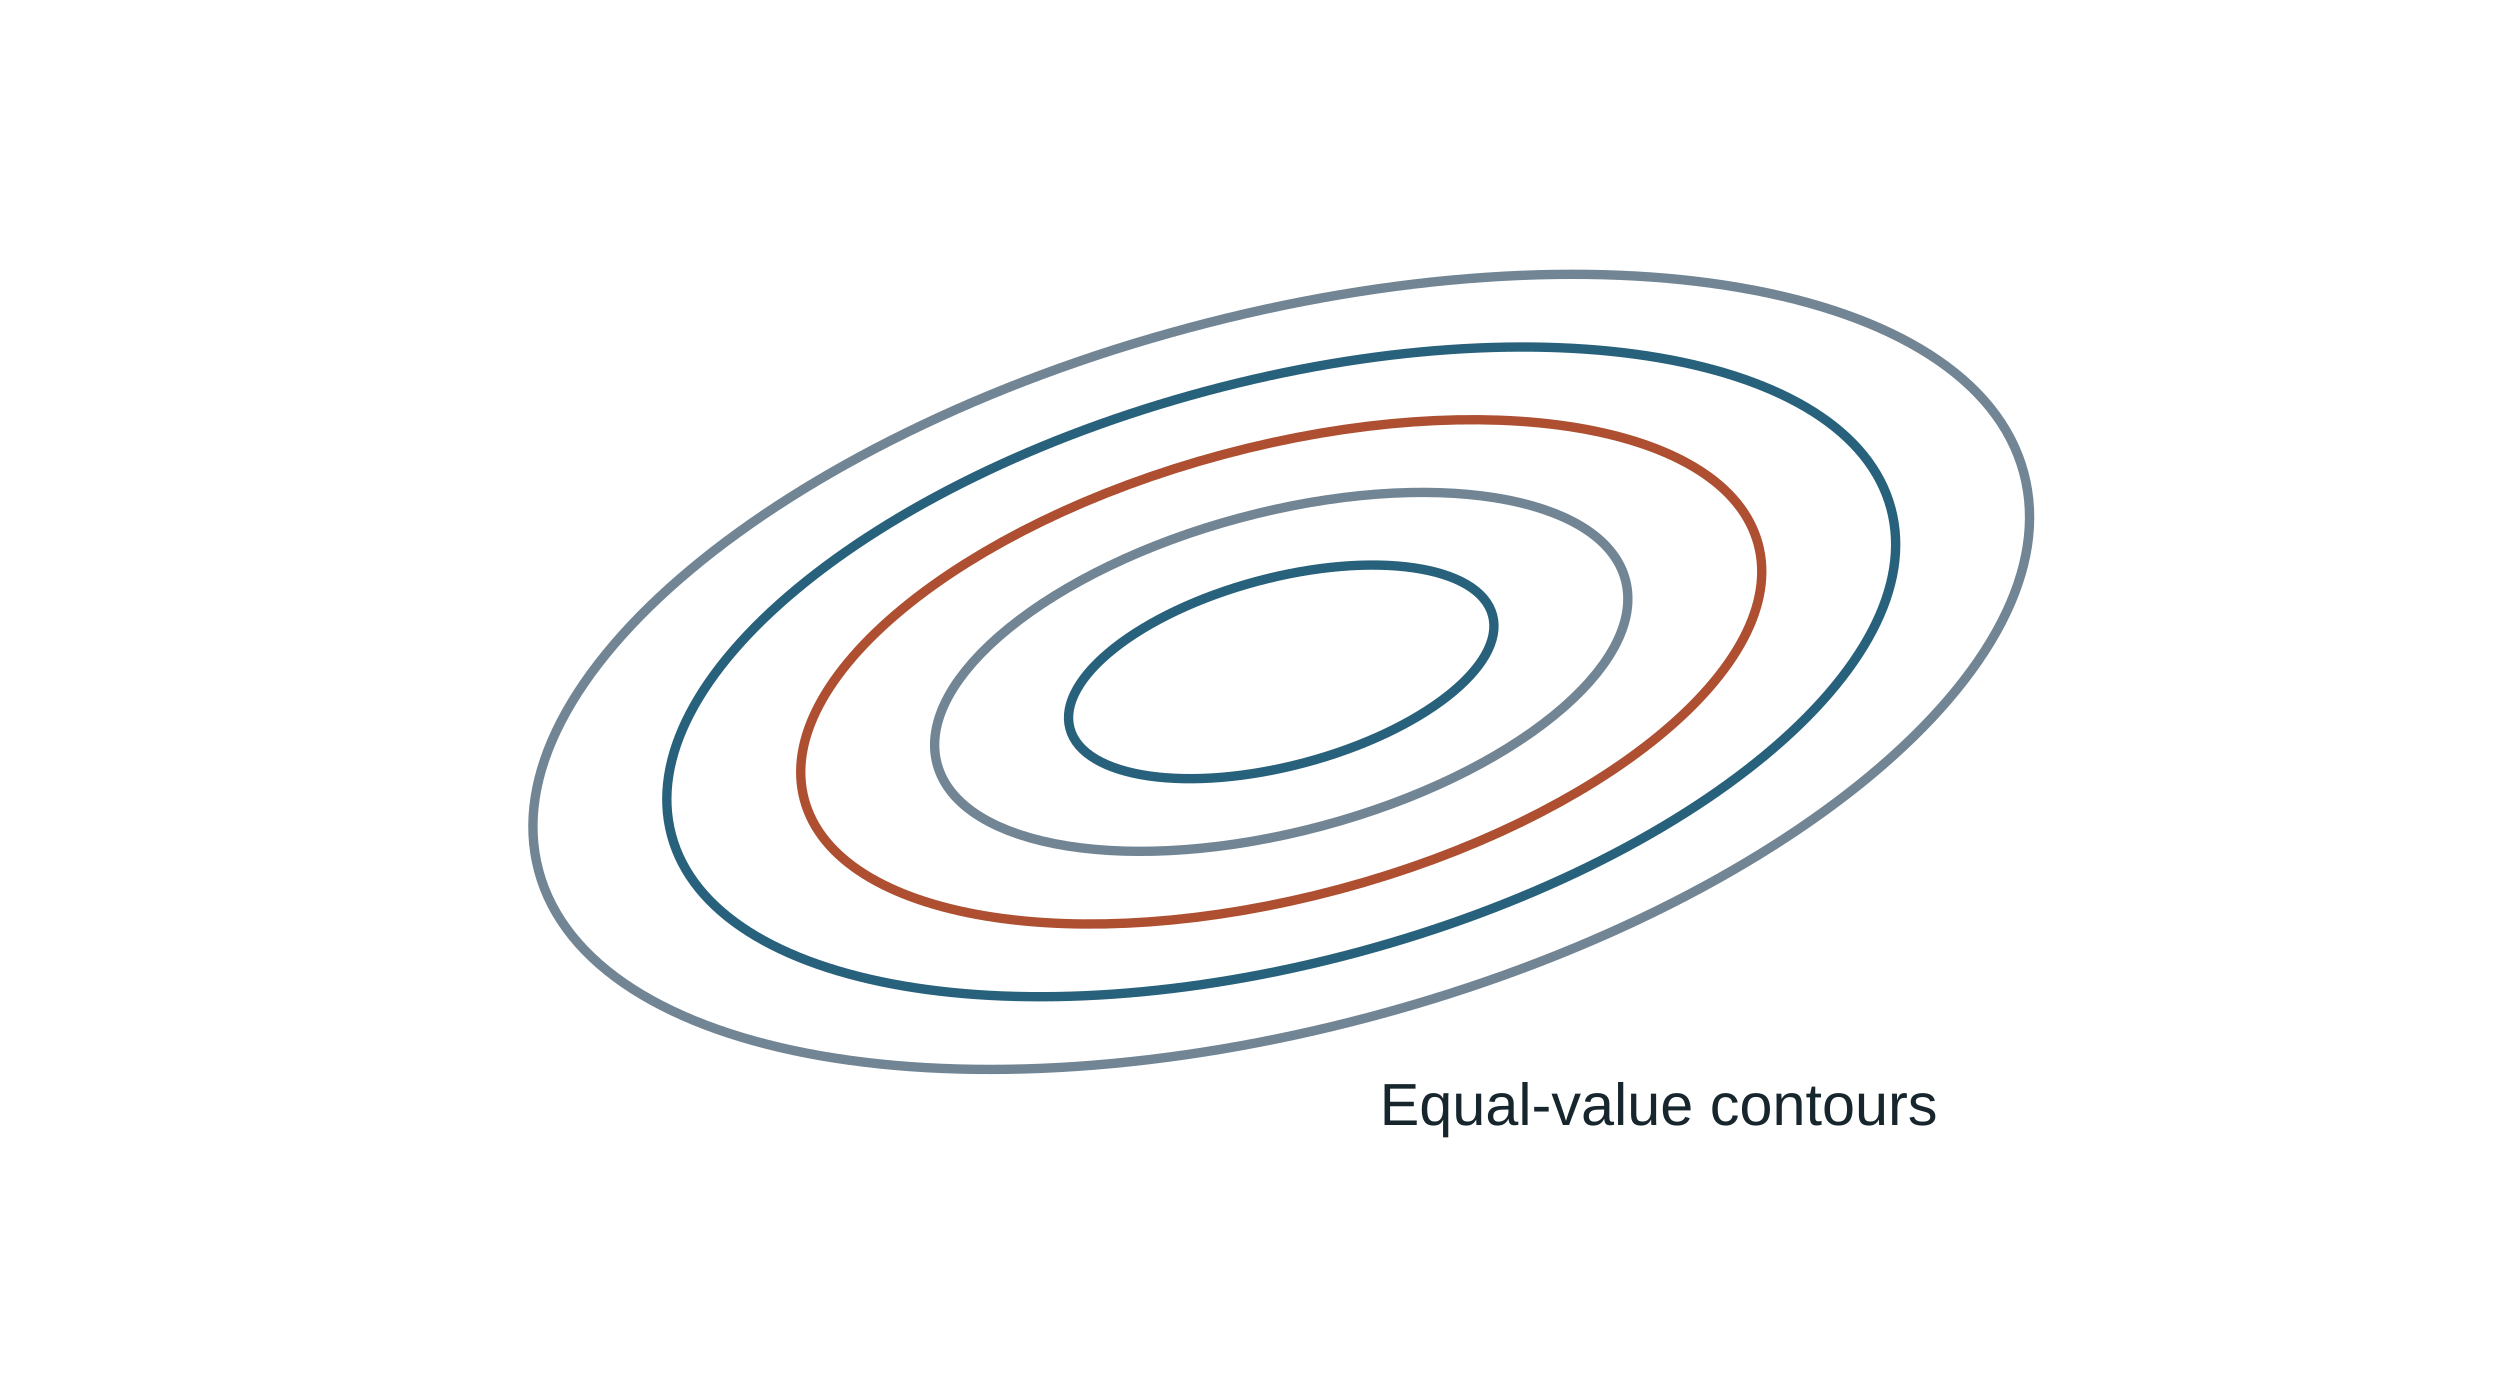
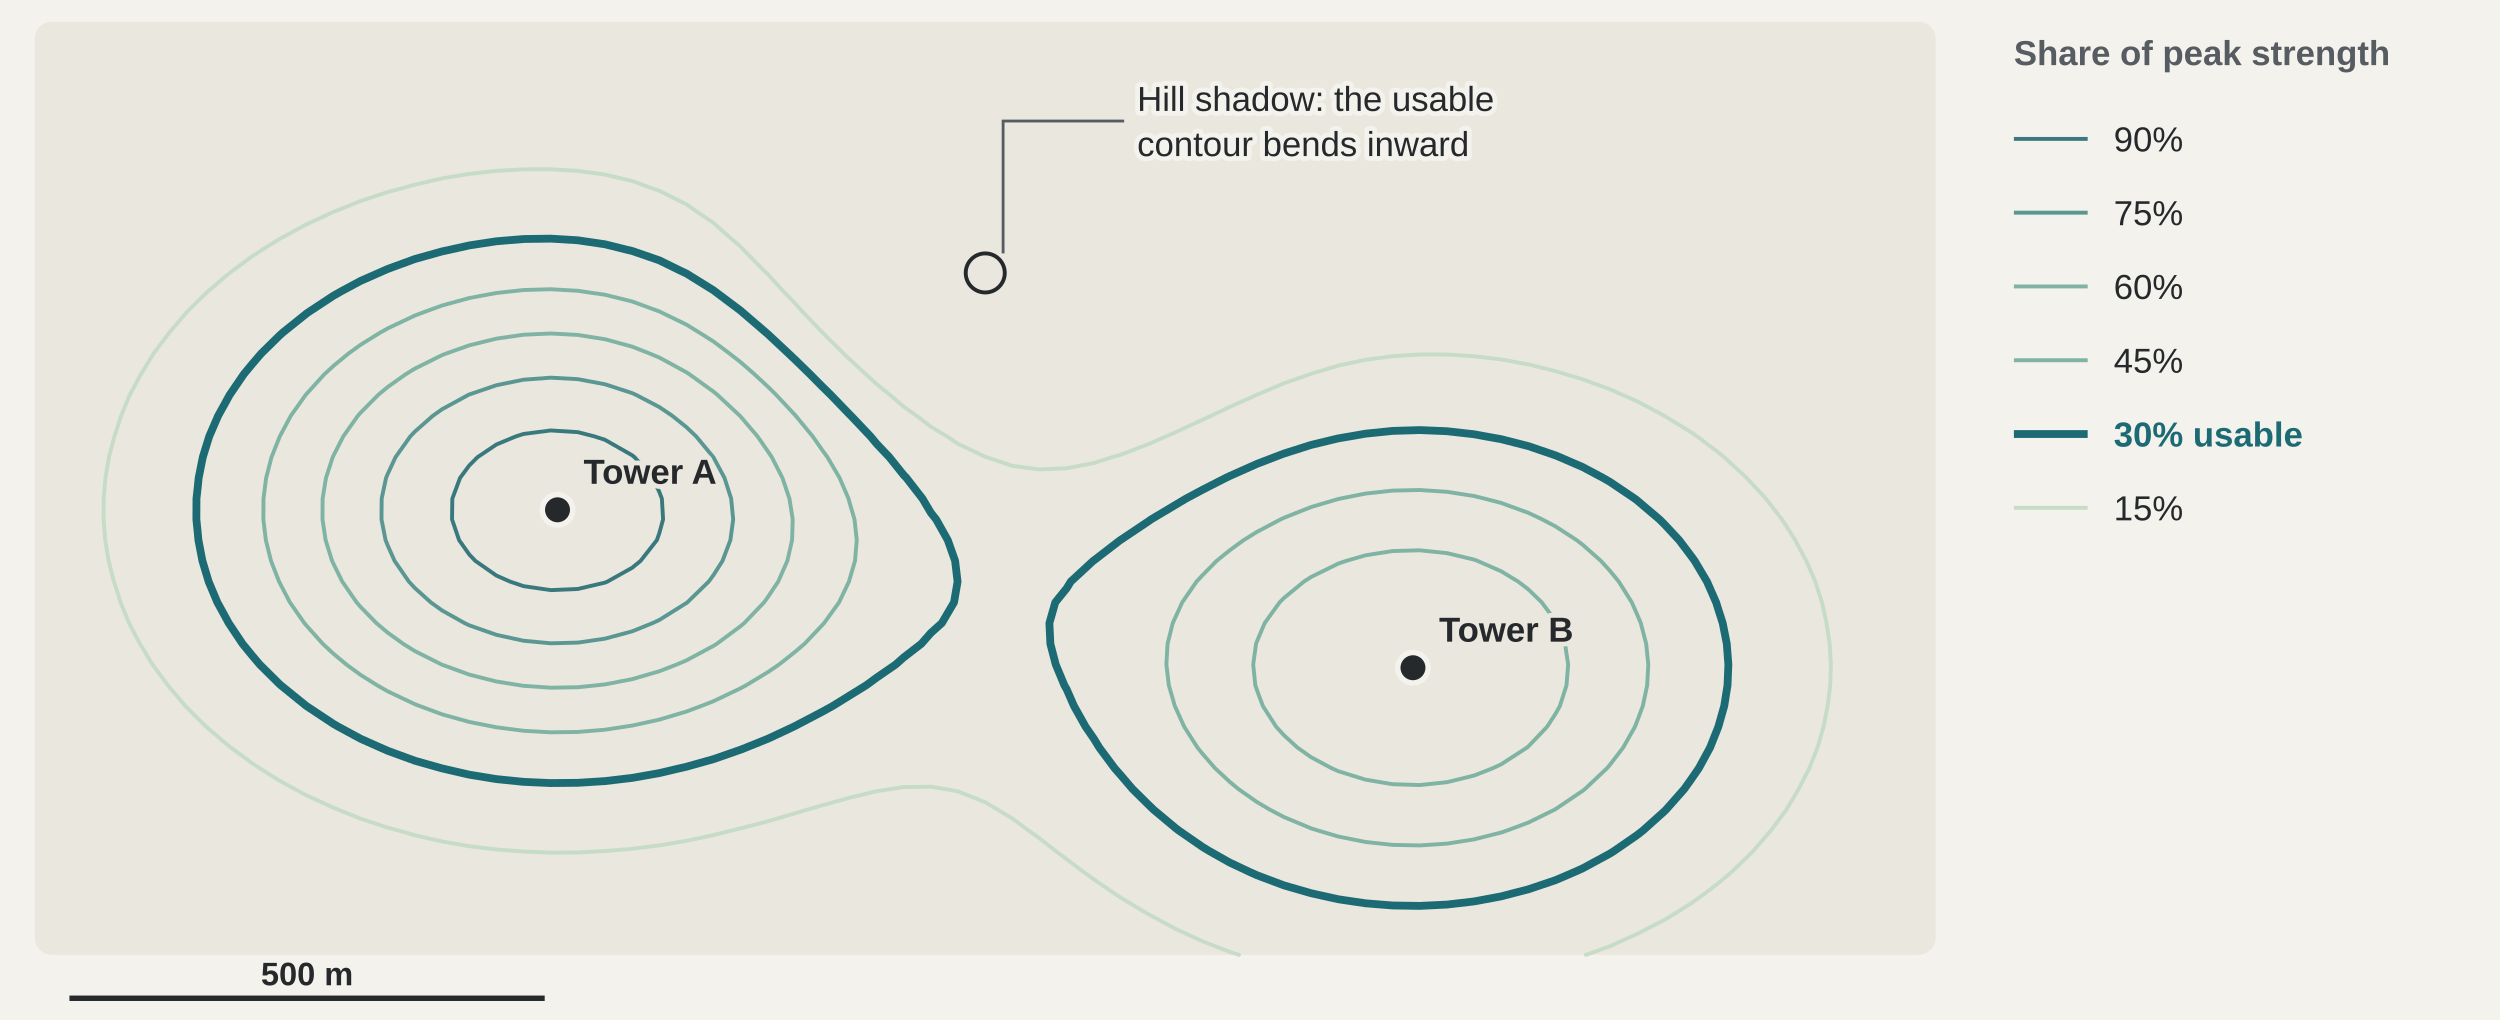
- <svg xmlns="http://www.w3.org/2000/svg" aria-labelledby="g-contour-field-contour-field-title g-contour-field-contour-field-desc" role="img" viewBox="0 0 800 440">
-   <g data-part="drawing">
-     <ellipse cx="410" cy="215" fill="none" rx="70" ry="30" stroke="#28617b" stroke-width="3" transform="rotate(-15 410 215)" />
-     <ellipse cx="410" cy="215" fill="none" rx="114" ry="51" stroke="#718594" stroke-width="3" transform="rotate(-15 410 215)" />
-     <ellipse cx="410" cy="215" fill="none" rx="158" ry="72" stroke="#ae4f31" stroke-width="3" transform="rotate(-15 410 215)" />
-     <ellipse cx="410" cy="215" fill="none" rx="202" ry="93" stroke="#28617b" stroke-width="3" transform="rotate(-15 410 215)" />
-     <ellipse cx="410" cy="215" fill="none" rx="246" ry="114" stroke="#718594" stroke-width="3" transform="rotate(-15 410 215)" />
-     <text fill="#17252d" font-family="Arial, sans-serif" font-size="19" text-anchor="end" x="620" y="360">Equal-value contours</text>
+ <svg xmlns="http://www.w3.org/2000/svg" viewBox="0 0 1152 470" width="1152" height="470" role="img" aria-labelledby="contour-field-fig-title contour-field-fig-desc" id="contour-field-fig" class="ss-fig" font-family="&quot;Segoe UI&quot;,&quot;Helvetica Neue&quot;,&quot;Liberation Sans&quot;,Arial,sans-serif,&quot;Hiragino Sans&quot;,&quot;Noto Sans JP&quot;,&quot;Yu Gothic&quot;,&quot;Meiryo&quot;,&quot;IPAGothic&quot;,sans-serif" style="overflow:visible;">
+   <rect x="0" y="0" width="1152" height="470" fill="#f4f2ec" />
+   <rect x="16" y="10" width="876" height="430" rx="8" fill="#eae7df" />
+   <g class="ss-contours">
+     <g class="ss-contour" data-level="0.15">
+       <path d="M570.93 440L566.63 438.6L554.11 433.75L546.95 430.44L541.6 427.97L529.09 421.25L528.47 420.89L516.57 413.71L512.93 411.33L504.06 405.2L499.25 401.78L491.54 395.92L486.55 392.22L479.03 386.3L473.93 382.67L466.51 377.18L459.74 373.11L454 369.67L441.49 364.69L435.33 363.56L428.97 362.5L416.46 362.68L410.77 363.56L403.94 364.58L391.43 367.61L378.91 371.07L371.9 373.11L366.4 374.75L353.89 378.43L341.37 381.7L337.27 382.67L328.86 384.79L316.34 387.45L303.83 389.55L291.31 391.12L278.8 392.17L277.74 392.22L266.29 392.82L253.77 392.9L241.26 392.4L239.27 392.22L228.74 391.42L216.23 389.91L203.71 387.76L191.2 384.89L183.52 382.67L178.69 381.37L166.17 377.26L155.96 373.11L153.66 372.2L141.14 366.44L135.77 363.56L128.63 359.64L119.67 354L116.11 351.63L106.35 344.44L103.6 342.24L95.05 334.89L91.09 331.03L85.43 325.33L78.57 317.22L77.36 315.78L70.27 306.22L66.06 299.19L64.47 296.67L59.44 287.11L55.55 277.56L53.54 271.08L52.48 268L50.05 258.44L48.49 248.89L47.74 239.33L47.77 229.78L48.58 220.22L50.2 210.67L52.71 201.11L53.54 198.73L55.81 191.56L59.78 182L64.92 172.44L66.06 170.64L70.76 162.89L77.97 153.33L78.57 152.63L86.12 143.78L91.09 138.82L95.85 134.22L103.6 127.6L107.27 124.67L116.11 118.2L120.8 115.11L128.63 110.21L137.17 105.56L141.14 103.43L153.66 97.63L157.8 96L166.17 92.61L178.69 88.48L186.38 86.44L191.2 85.07L203.71 82.21L216.23 80.13L228.74 78.74L241.26 78.03L253.77 78L266.29 78.75L278.8 80.45L291.31 83.4L299.52 86.44L303.83 87.9L316.34 94.21L318.86 96L328.86 102.75L331.93 105.56L341.37 113.76L342.6 115.11L352.01 124.67L353.89 126.45L360.95 134.22L366.4 139.83L369.94 143.78L378.91 153.13L379.11 153.33L388.72 162.89L391.43 165.51L399 172.44L403.94 176.98L410.09 182L416.46 187.4L422.31 191.56L428.97 196.66L436.4 201.11L441.49 204.52L454 210.49L454.61 210.67L466.51 214.66L479.03 216.32L491.54 215.77L504.06 213.34L512.52 210.67L516.57 209.48L529.09 204.7L537.26 201.11L541.6 199.22L554.11 193.42L558.18 191.56L566.63 187.52L578.99 182L579.14 181.93L591.66 176.62L603.64 172.44L604.17 172.24L616.69 168.47L629.2 165.79L641.71 164.12L654.23 163.34L666.74 163.37L679.26 164.14L691.77 165.64L704.29 167.91L716.8 171.01L721.42 172.44L729.31 174.78L741.83 179.39L747.75 182L754.34 184.91L766.86 191.55L779.37 199.25L782.05 201.11L791.89 208.52L794.51 210.67L804.4 219.78L804.86 220.22L813.72 229.78L816.91 233.89L821.13 239.33L827.24 248.89L829.43 253.09L832.35 258.44L836.48 268L839.54 277.56L841.67 287.11L841.94 289.12L843.11 296.67L843.68 306.22L843.38 315.78L842.18 325.33L841.94 326.43L840.29 334.89L837.53 344.44L833.74 354L829.43 362.36L828.84 363.56L823.17 373.11L816.91 381.5L816.05 382.67L807.81 392.22L804.4 395.62L797.95 401.78L791.89 406.88L786.15 411.33L779.37 416.16L771.91 420.89L766.86 423.92L754.34 430.38L754.2 430.44L741.83 436.02L730.79 440" fill="none" stroke="#c6dcc7" stroke-width="1.8" stroke-linejoin="round" stroke-linecap="round" />
+       <path d="M766.87 191.56L766.86 191.55" fill="none" stroke="#c6dcc7" stroke-width="1.8" stroke-linejoin="round" stroke-linecap="round" />
+     </g>
+     <g class="ss-contour" data-level="0.3">
+       <path d="M604.17 411.6L603.24 411.33L591.66 407.99L579.14 403.29L575.8 401.78L566.63 397.45L557.34 392.22L554.11 390.26L543.13 382.67L541.6 381.48L531.58 373.11L529.09 370.7L521.86 363.56L516.57 357.35L513.62 354L506.52 344.44L504.06 340.41L500.25 334.89L494.89 325.33L491.54 317.66L490.47 315.78L486.49 306.22L484.01 296.67L483.56 287.11L486.28 277.56L491.54 271.06L493.41 268L503.75 258.44L504.06 258.25L516.2 248.89L516.57 248.67L529.09 240.29L530.44 239.33L541.6 232.68L546.46 229.78L554.11 225.69L564.82 220.22L566.63 219.36L579.14 213.78L587.24 210.67L591.66 208.99L604.17 205.02L616.69 202L621.97 201.11L629.2 199.84L641.71 198.56L654.23 198.18L666.74 198.7L679.26 200.11L684.68 201.11L691.77 202.38L704.29 205.57L716.8 209.85L718.76 210.67L729.31 215.23L738.68 220.22L741.83 222.03L753.32 229.78L754.34 230.55L764.69 239.33L766.86 241.49L773.75 248.89L779.37 256.33L780.91 258.44L786.58 268L790.78 277.56L791.89 281.1L793.82 287.11L795.7 296.67L796.43 306.22L796.04 315.78L794.52 325.33L791.89 334.6L791.81 334.89L788.02 344.44L782.82 354L779.37 359L776.13 363.56L767.69 373.11L766.86 373.92L757.11 382.67L754.34 384.83L743.63 392.22L741.83 393.35L729.31 400.13L725.63 401.78L716.8 405.57L704.29 409.79L698.32 411.33L691.77 413.04L679.26 415.38L666.74 416.83L654.23 417.44L641.71 417.25L629.2 416.24L616.69 414.38L604.17 411.6" fill="none" stroke="#1c6b74" stroke-width="3.6" stroke-linejoin="round" stroke-linecap="round" />
+       <path d="M203.71 354.08L203.42 354L191.2 350.55L178.69 345.97L175.2 344.44L166.17 340.42L155.95 334.89L153.66 333.58L141.21 325.33L141.14 325.29L129.4 315.78L128.63 315.07L119.7 306.22L116.11 301.98L111.77 296.67L105.38 287.11L103.6 283.82L100.16 277.56L96.14 268L93.27 258.44L91.43 248.89L91.09 245.2L90.49 239.33L90.53 229.78L91.09 224.7L91.54 220.22L93.45 210.67L96.4 201.11L100.53 191.56L103.6 186.03L105.81 182L112.33 172.44L116.11 167.87L120.37 162.89L128.63 154.78L130.21 153.33L141.14 144.56L142.23 143.78L153.66 136.26L157.26 134.22L166.17 129.44L176.99 124.67L178.69 123.93L191.2 119.35L203.71 115.85L207.16 115.11L216.23 113.09L228.74 111.18L241.26 110.14L253.77 109.97L266.29 110.73L278.8 112.57L288.98 115.11L291.31 115.65L303.83 119.97L313.4 124.67L316.34 126.05L328.86 133.83L329.36 134.22L341.37 143.23L341.99 143.78L353.09 153.33L353.89 154.02L363.37 162.89L366.4 165.76L373.25 172.44L378.91 178.14L382.84 182L391.43 190.91L392.1 191.56L401.15 201.11L403.94 204.48L409.81 210.67L416.46 218.97L417.68 220.22L425.09 229.78L428.97 236.33L431.37 239.33L436.74 248.89L440.11 258.44L441.25 268L439.62 277.56L434 287.11L428.97 291.62L424.53 296.67L416.46 302.9L412.71 306.22L403.94 312.26L399.15 315.78L391.43 320.54L383.69 325.33L378.91 327.96L366.4 334.52L365.67 334.89L353.89 340.4L343.84 344.44L341.37 345.42L328.86 349.79L316.34 353.31L313.31 354L303.83 356.24L291.31 358.45L278.8 359.93L266.29 360.72L253.77 360.84L241.26 360.28L228.74 359.01L216.23 356.97L203.71 354.08" fill="none" stroke="#1c6b74" stroke-width="3.6" stroke-linejoin="round" stroke-linecap="round" />
+     </g>
+     <g class="ss-contour" data-level="0.45">
+       <path d="M616.69 385.47L607.21 382.67L604.17 381.71L591.66 376.5L585.19 373.11L579.14 369.54L570.62 363.56L566.63 360.25L559.91 354L554.11 347.32L551.77 344.44L545.69 334.89L541.6 325.84L541.37 325.33L538.6 315.78L537.46 306.22L538.01 296.67L540.41 287.11L541.6 284.51L544.76 277.56L551.37 268L554.11 265.06L560.61 258.44L566.63 253.59L573.07 248.89L579.14 245.13L590.09 239.33L591.66 238.59L604.17 233.64L616.69 229.93L617.42 229.78L629.2 227.44L641.71 226.07L654.23 225.8L666.74 226.62L679.26 228.57L684.12 229.78L691.77 231.76L704.29 236.33L710.63 239.33L716.8 242.58L726.5 248.89L729.31 251.03L737.68 258.44L741.83 263L745.93 268L751.92 277.56L754.34 283.03L756.07 287.11L758.56 296.67L759.53 306.22L759.02 315.78L757 325.33L754.34 332.43L753.38 334.89L747.98 344.44L741.83 352.45L740.51 354L730.37 363.56L729.31 364.39L716.8 372.84L716.31 373.11L704.29 379.03L694.51 382.67L691.77 383.61L679.26 386.79L666.74 388.75L654.23 389.58L641.71 389.32L629.2 387.97L616.69 385.47" fill="none" stroke="#7fb3a3" stroke-width="1.8" stroke-linejoin="round" stroke-linecap="round" />
+       <path d="M228.74 335.13L227.53 334.89L216.23 332.66L203.71 329.17L193.35 325.33L191.2 324.51L178.69 318.58L173.79 315.78L166.17 311L159.62 306.22L153.66 301.24L148.73 296.67L141.14 288.19L140.24 287.11L133.58 277.56L128.63 268.08L128.59 268L124.88 258.44L122.5 248.89L121.36 239.33L121.41 229.78L122.64 220.22L125.11 210.67L128.63 201.84L128.92 201.11L134.03 191.56L140.83 182L141.14 181.63L149.48 172.44L153.66 168.61L160.59 162.89L166.17 158.86L175.09 153.33L178.69 151.3L191.2 145.38L195.46 143.78L203.71 140.77L216.23 137.34L228.74 135L235.96 134.22L241.26 133.64L253.77 133.28L266.29 134L267.73 134.22L278.8 135.83L291.31 138.92L303.83 143.52L304.36 143.78L316.34 149.6L322.37 153.33L328.86 157.42L336.14 162.89L341.37 166.97L347.64 172.44L353.89 178.24L357.71 182L366.4 191.3L366.63 191.56L374.51 201.11L378.91 207.43L381.29 210.67L386.89 220.22L391 229.78L391.43 231.42L393.75 239.33L394.79 248.89L393.99 258.44L391.43 267.16L391.19 268L386.64 277.56L379.75 287.11L378.91 288.01L370.73 296.67L366.4 300.34L358.97 306.22L353.89 309.68L343.79 315.78L341.37 317.1L328.86 323.07L323.09 325.33L316.34 327.86L303.83 331.6L291.31 334.35L287.7 334.89L278.8 336.25L266.29 337.28L253.77 337.45L241.26 336.74L228.74 335.13" fill="none" stroke="#7fb3a3" stroke-width="1.8" stroke-linejoin="round" stroke-linecap="round" />
+     </g>
+     <g class="ss-contour" data-level="0.6">
+       <path d="M616.69 355.37L613.62 354L604.17 348.93L597.81 344.44L591.66 338.83L588.06 334.89L581.93 325.33L579.14 317.84L578.45 315.78L577.47 306.22L578.78 296.67L579.14 295.71L582.77 287.11L589.64 277.56L591.66 275.55L600.84 268L604.17 265.86L616.69 259.69L620.38 258.44L629.2 255.89L641.71 253.92L654.23 253.58L666.74 254.88L679.26 257.87L680.79 258.44L691.77 263.25L699.59 268L704.29 271.61L710.44 277.56L716.8 286.19L717.38 287.11L721.15 296.67L722.61 306.22L721.84 315.78L718.79 325.33L716.8 328.89L712.9 334.89L704.29 343.94L703.69 344.44L691.77 352.17L687.85 354L679.26 357.37L666.74 360.44L654.23 361.75L641.71 361.36L629.2 359.26L616.69 355.37" fill="none" stroke="#7fb3a3" stroke-width="1.8" stroke-linejoin="round" stroke-linecap="round" />
+       <path d="M241.26 316.03L239.64 315.78L228.74 314.04L216.23 310.85L203.71 306.31L203.52 306.22L191.2 300.04L185.79 296.67L178.69 291.56L173.41 287.11L166.17 279.67L164.33 277.56L157.72 268L153.66 259.79L153.02 258.44L150.04 248.89L148.61 239.33L148.66 229.78L150.21 220.22L153.32 210.67L153.66 209.97L158.16 201.11L164.93 191.56L166.17 190.15L174.24 182L178.69 178.3L186.97 172.44L191.2 169.84L203.71 163.62L205.63 162.89L216.23 159.13L228.74 156.05L241.26 154.24L253.77 153.67L266.29 154.34L278.8 156.32L291.31 159.73L299.31 162.89L303.83 164.76L316.34 171.57L317.66 172.44L328.86 180.52L330.63 182L340.9 191.56L341.37 192.07L349.07 201.11L353.89 208.06L355.65 210.67L360.54 220.22L363.77 229.78L365.28 239.33L364.99 248.89L362.81 258.44L358.59 268L353.89 275.05L352.09 277.56L342.95 287.11L341.37 288.44L330.28 296.67L328.86 297.57L316.34 304.28L311.78 306.22L303.83 309.31L291.31 312.95L278.8 315.37L274.95 315.78L266.29 316.67L253.77 316.89L241.26 316.03" fill="none" stroke="#7fb3a3" stroke-width="1.8" stroke-linejoin="round" stroke-linecap="round" />
+     </g>
+     <g class="ss-contour" data-level="0.75">
+       <path d="M654.23 306.89L652.75 306.22L654.23 305.86L654.64 306.22L654.23 306.89" fill="none" stroke="#5a9792" stroke-width="1.8" stroke-linejoin="round" stroke-linecap="round" />
+       <path d="M216.23 288.14L214.07 287.11L203.71 281.31L198.49 277.56L191.2 270.99L188.41 268L181.81 258.44L178.69 251.41L177.67 248.89L175.79 239.33L175.87 229.78L177.9 220.22L178.69 218.35L182.25 210.67L189.05 201.11L191.2 198.85L199.49 191.56L203.71 188.58L215.76 182L216.23 181.78L228.74 177.51L241.26 174.96L253.77 174.03L266.29 174.72L278.8 177.07L291.31 181.15L293.16 182L303.83 187.58L309.73 191.56L316.34 196.86L320.8 201.11L328.71 210.67L328.86 210.91L333.85 220.22L336.92 229.78L337.85 239.33L336.56 248.89L332.93 258.44L328.86 264.86L326.57 268L316.72 277.56L316.34 277.84L303.83 285.67L300.76 287.11L291.31 290.91L278.8 294.29L266.29 296.11L253.77 296.43L241.26 295.26L228.74 292.53L216.23 288.14" fill="none" stroke="#5a9792" stroke-width="1.8" stroke-linejoin="round" stroke-linecap="round" />
+     </g>
+     <g class="ss-contour" data-level="0.9">
+       <path d="M241.26 270.1L235.05 268L228.74 265.22L219.02 258.44L216.23 255.5L211.56 248.89L208.29 239.33L208.43 229.78L211.99 220.22L216.23 214.49L220.04 210.67L228.74 204.82L237.66 201.11L241.26 199.96L253.77 198.35L266.29 199.14L273.97 201.11L278.8 202.68L291.31 209.8L292.4 210.67L300.73 220.22L303.83 226.74L304.99 229.78L305.55 239.33L303.83 245.63L302.69 248.89L295.19 258.44L291.31 261.61L279.9 268L278.8 268.46L266.29 271.39L253.77 271.93L241.26 270.1" fill="none" stroke="#39797e" stroke-width="1.8" stroke-linejoin="round" stroke-linecap="round" />
+     </g>
+   </g>
+   <g>
+     <circle cx="256.9" cy="234.92" r="7" fill="#26292c" stroke="#f4f2ec" stroke-width="2.5" />
+     <text x="268.9" y="222.92" font-size="16" fill="#26292c" font-weight="700" stroke="#eae7df" stroke-width="4.48" stroke-linejoin="round" paint-order="stroke">Tower A</text>
+   </g>
+   <g>
+     <circle cx="651.1" cy="307.69" r="7" fill="#26292c" stroke="#f4f2ec" stroke-width="2.5" />
+     <text x="663.1" y="295.69" font-size="16" fill="#26292c" font-weight="700" stroke="#eae7df" stroke-width="4.48" stroke-linejoin="round" paint-order="stroke">Tower B</text>
+   </g>
+   <g class="ss-callout">
+     <circle cx="454" cy="125.77" r="9" fill="none" stroke="#26292c" stroke-width="1.8" />
+     <path d="M462.23 116.77V55.77H518" fill="none" stroke="#565c62" stroke-width="1.3" />
+     <text x="524" y="51.13" font-size="16" fill="#26292c" stroke="#f4f2ec" stroke-width="4.48" stroke-linejoin="round" paint-order="stroke">
+       <tspan x="524" y="51.13">Hill shadow: the usable</tspan>
+       <tspan x="524" dy="20.8">contour bends inward</tspan>
+     </text>
+   </g>
+   <line x1="32" x2="251" y1="460" y2="460" stroke="#26292c" stroke-width="2.5" />
+   <text x="141.5" y="454" font-size="15" text-anchor="middle" fill="#26292c" font-weight="600">500 m</text>
+   <text x="928" y="30" font-size="16" fill="#565c62" font-weight="600">Share of peak strength</text>
+   <g>
+     <line x1="928" x2="962" y1="64" y2="64" stroke="#39797e" stroke-width="1.8" />
+     <text x="974" y="69.76" font-size="16" fill="#26292c">90%</text>
+   </g>
+   <g>
+     <line x1="928" x2="962" y1="98" y2="98" stroke="#5a9792" stroke-width="1.8" />
+     <text x="974" y="103.76" font-size="16" fill="#26292c">75%</text>
+   </g>
+   <g>
+     <line x1="928" x2="962" y1="132" y2="132" stroke="#7fb3a3" stroke-width="1.8" />
+     <text x="974" y="137.76" font-size="16" fill="#26292c">60%</text>
+   </g>
+   <g>
+     <line x1="928" x2="962" y1="166" y2="166" stroke="#7fb3a3" stroke-width="1.8" />
+     <text x="974" y="171.76" font-size="16" fill="#26292c">45%</text>
+   </g>
+   <g>
+     <line x1="928" x2="962" y1="200" y2="200" stroke="#1c6b74" stroke-width="3.6" />
+     <text x="974" y="205.76" font-size="16" fill="#1c6b74" font-weight="700">30%  usable</text>
+   </g>
+   <g>
+     <line x1="928" x2="962" y1="234" y2="234" stroke="#c6dcc7" stroke-width="1.8" />
+     <text x="974" y="239.76" font-size="16" fill="#26292c">15%</text>
  </g>
</svg>
